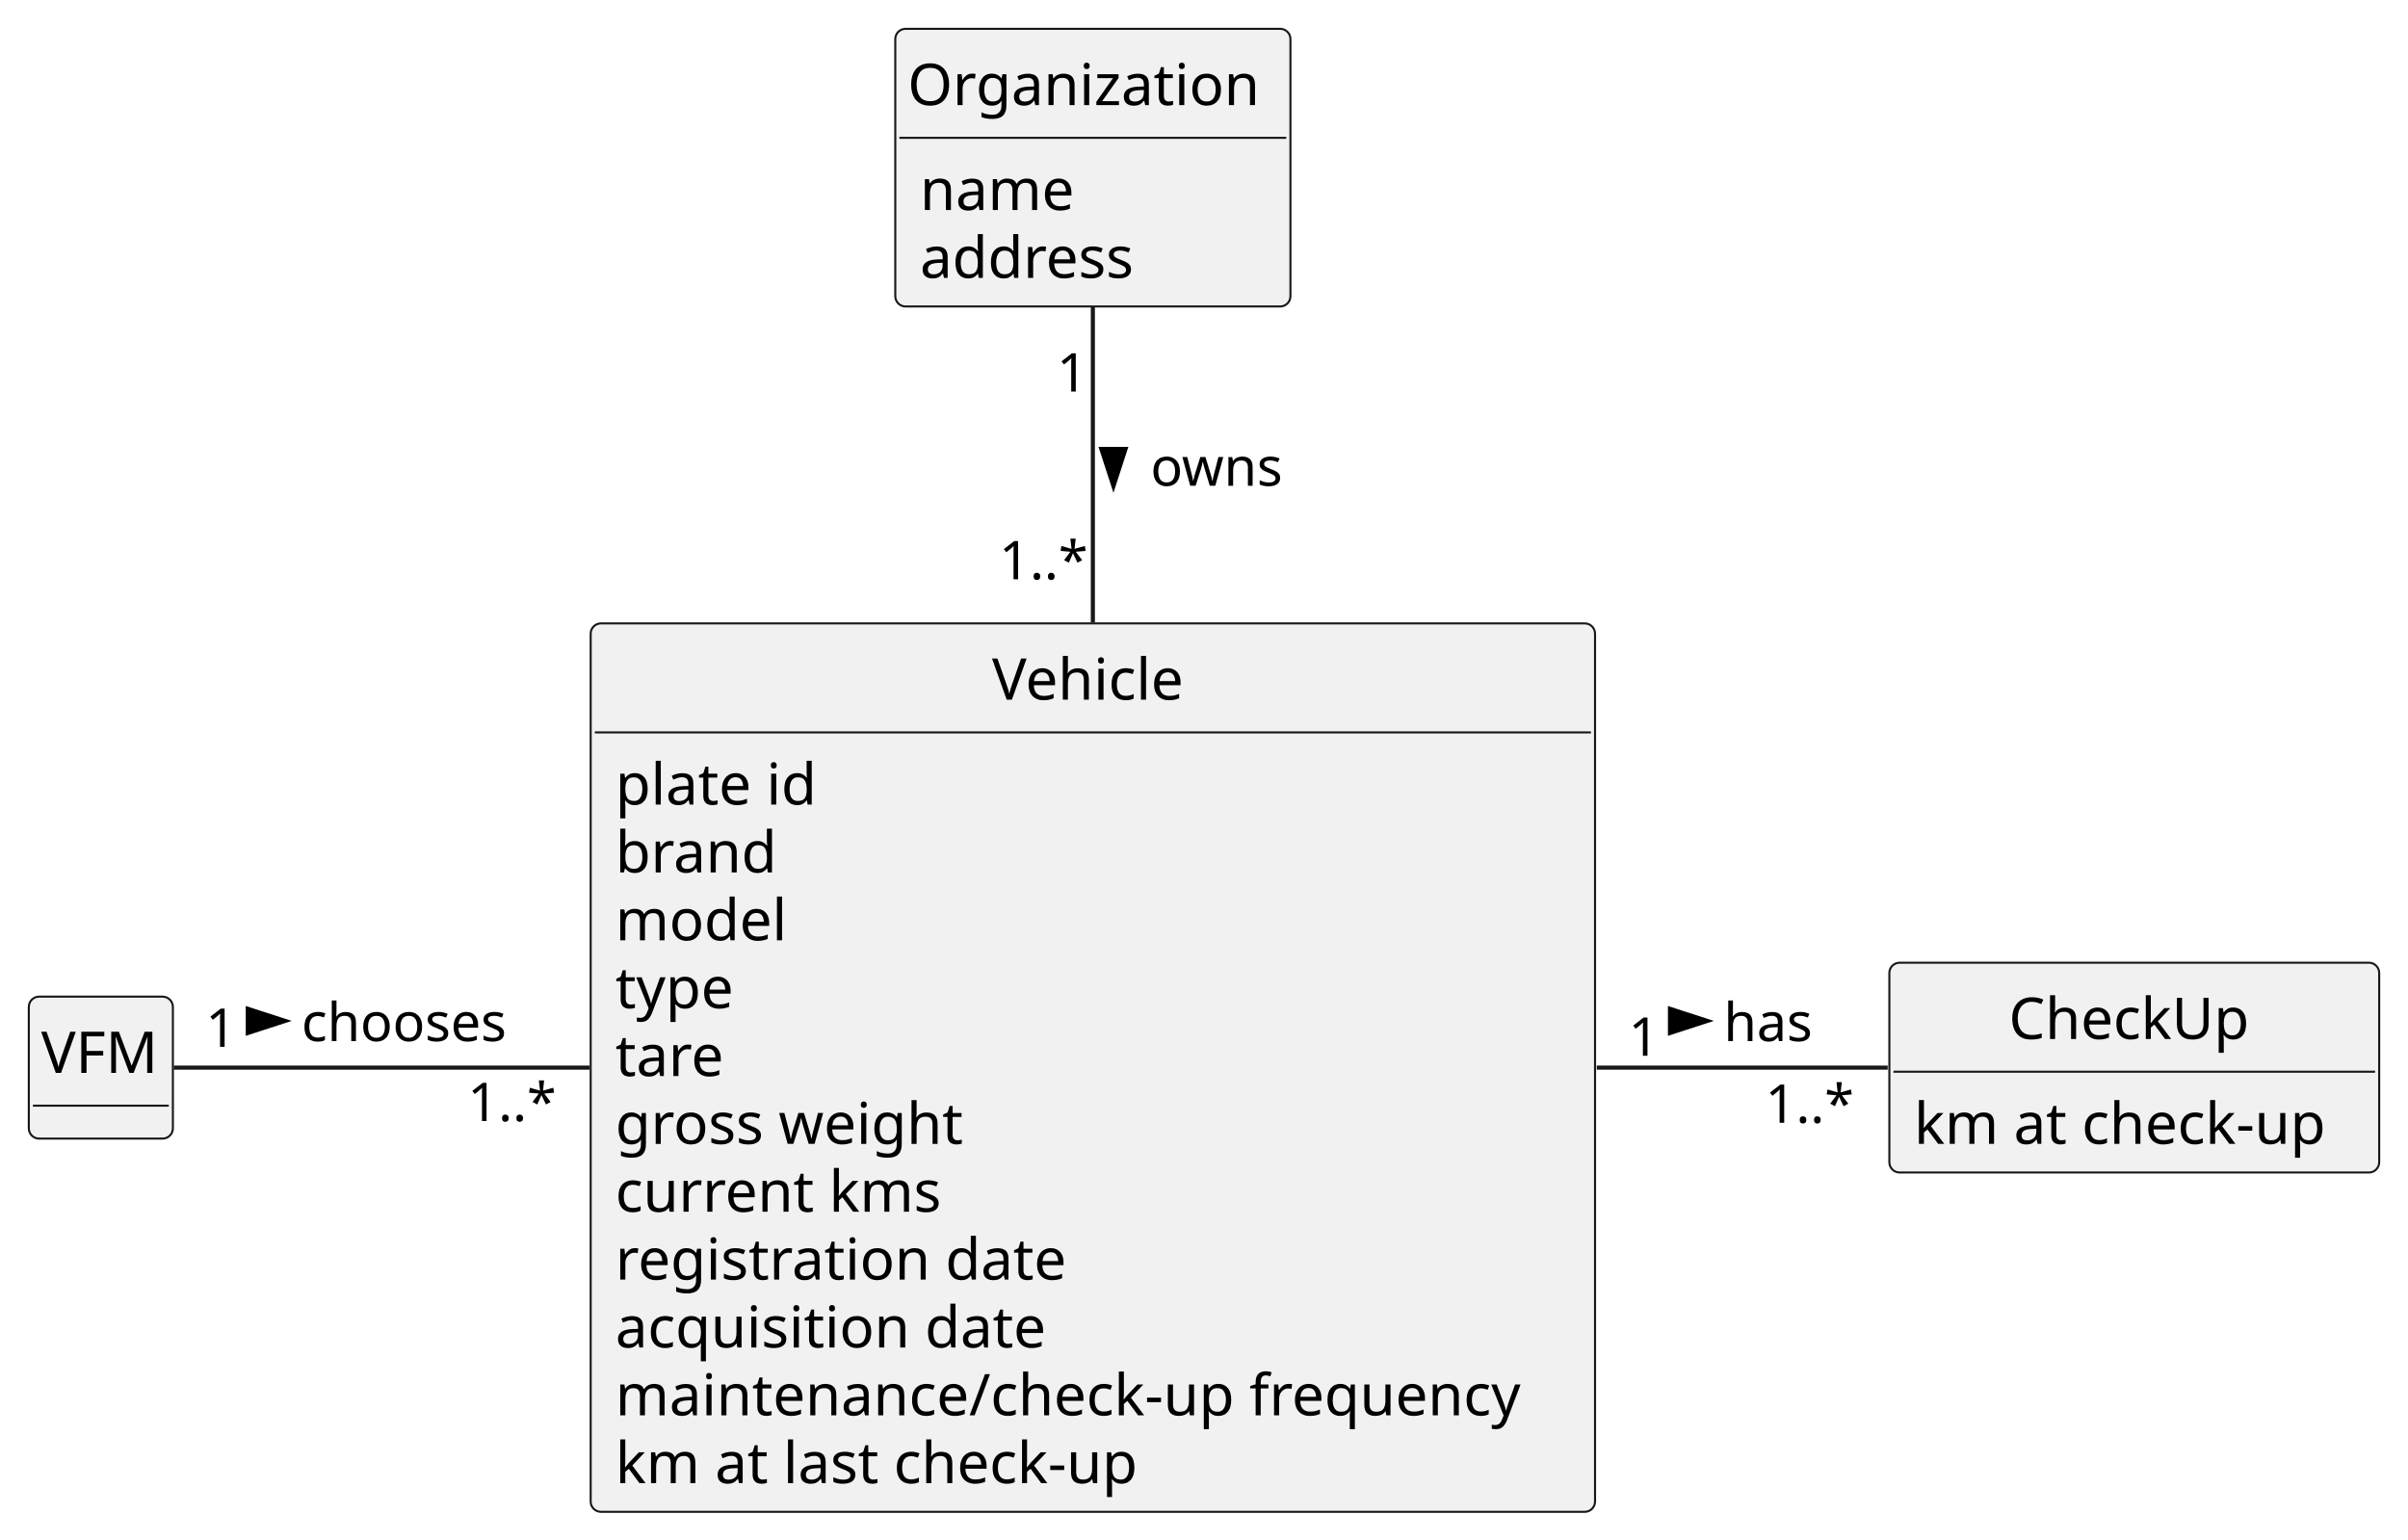
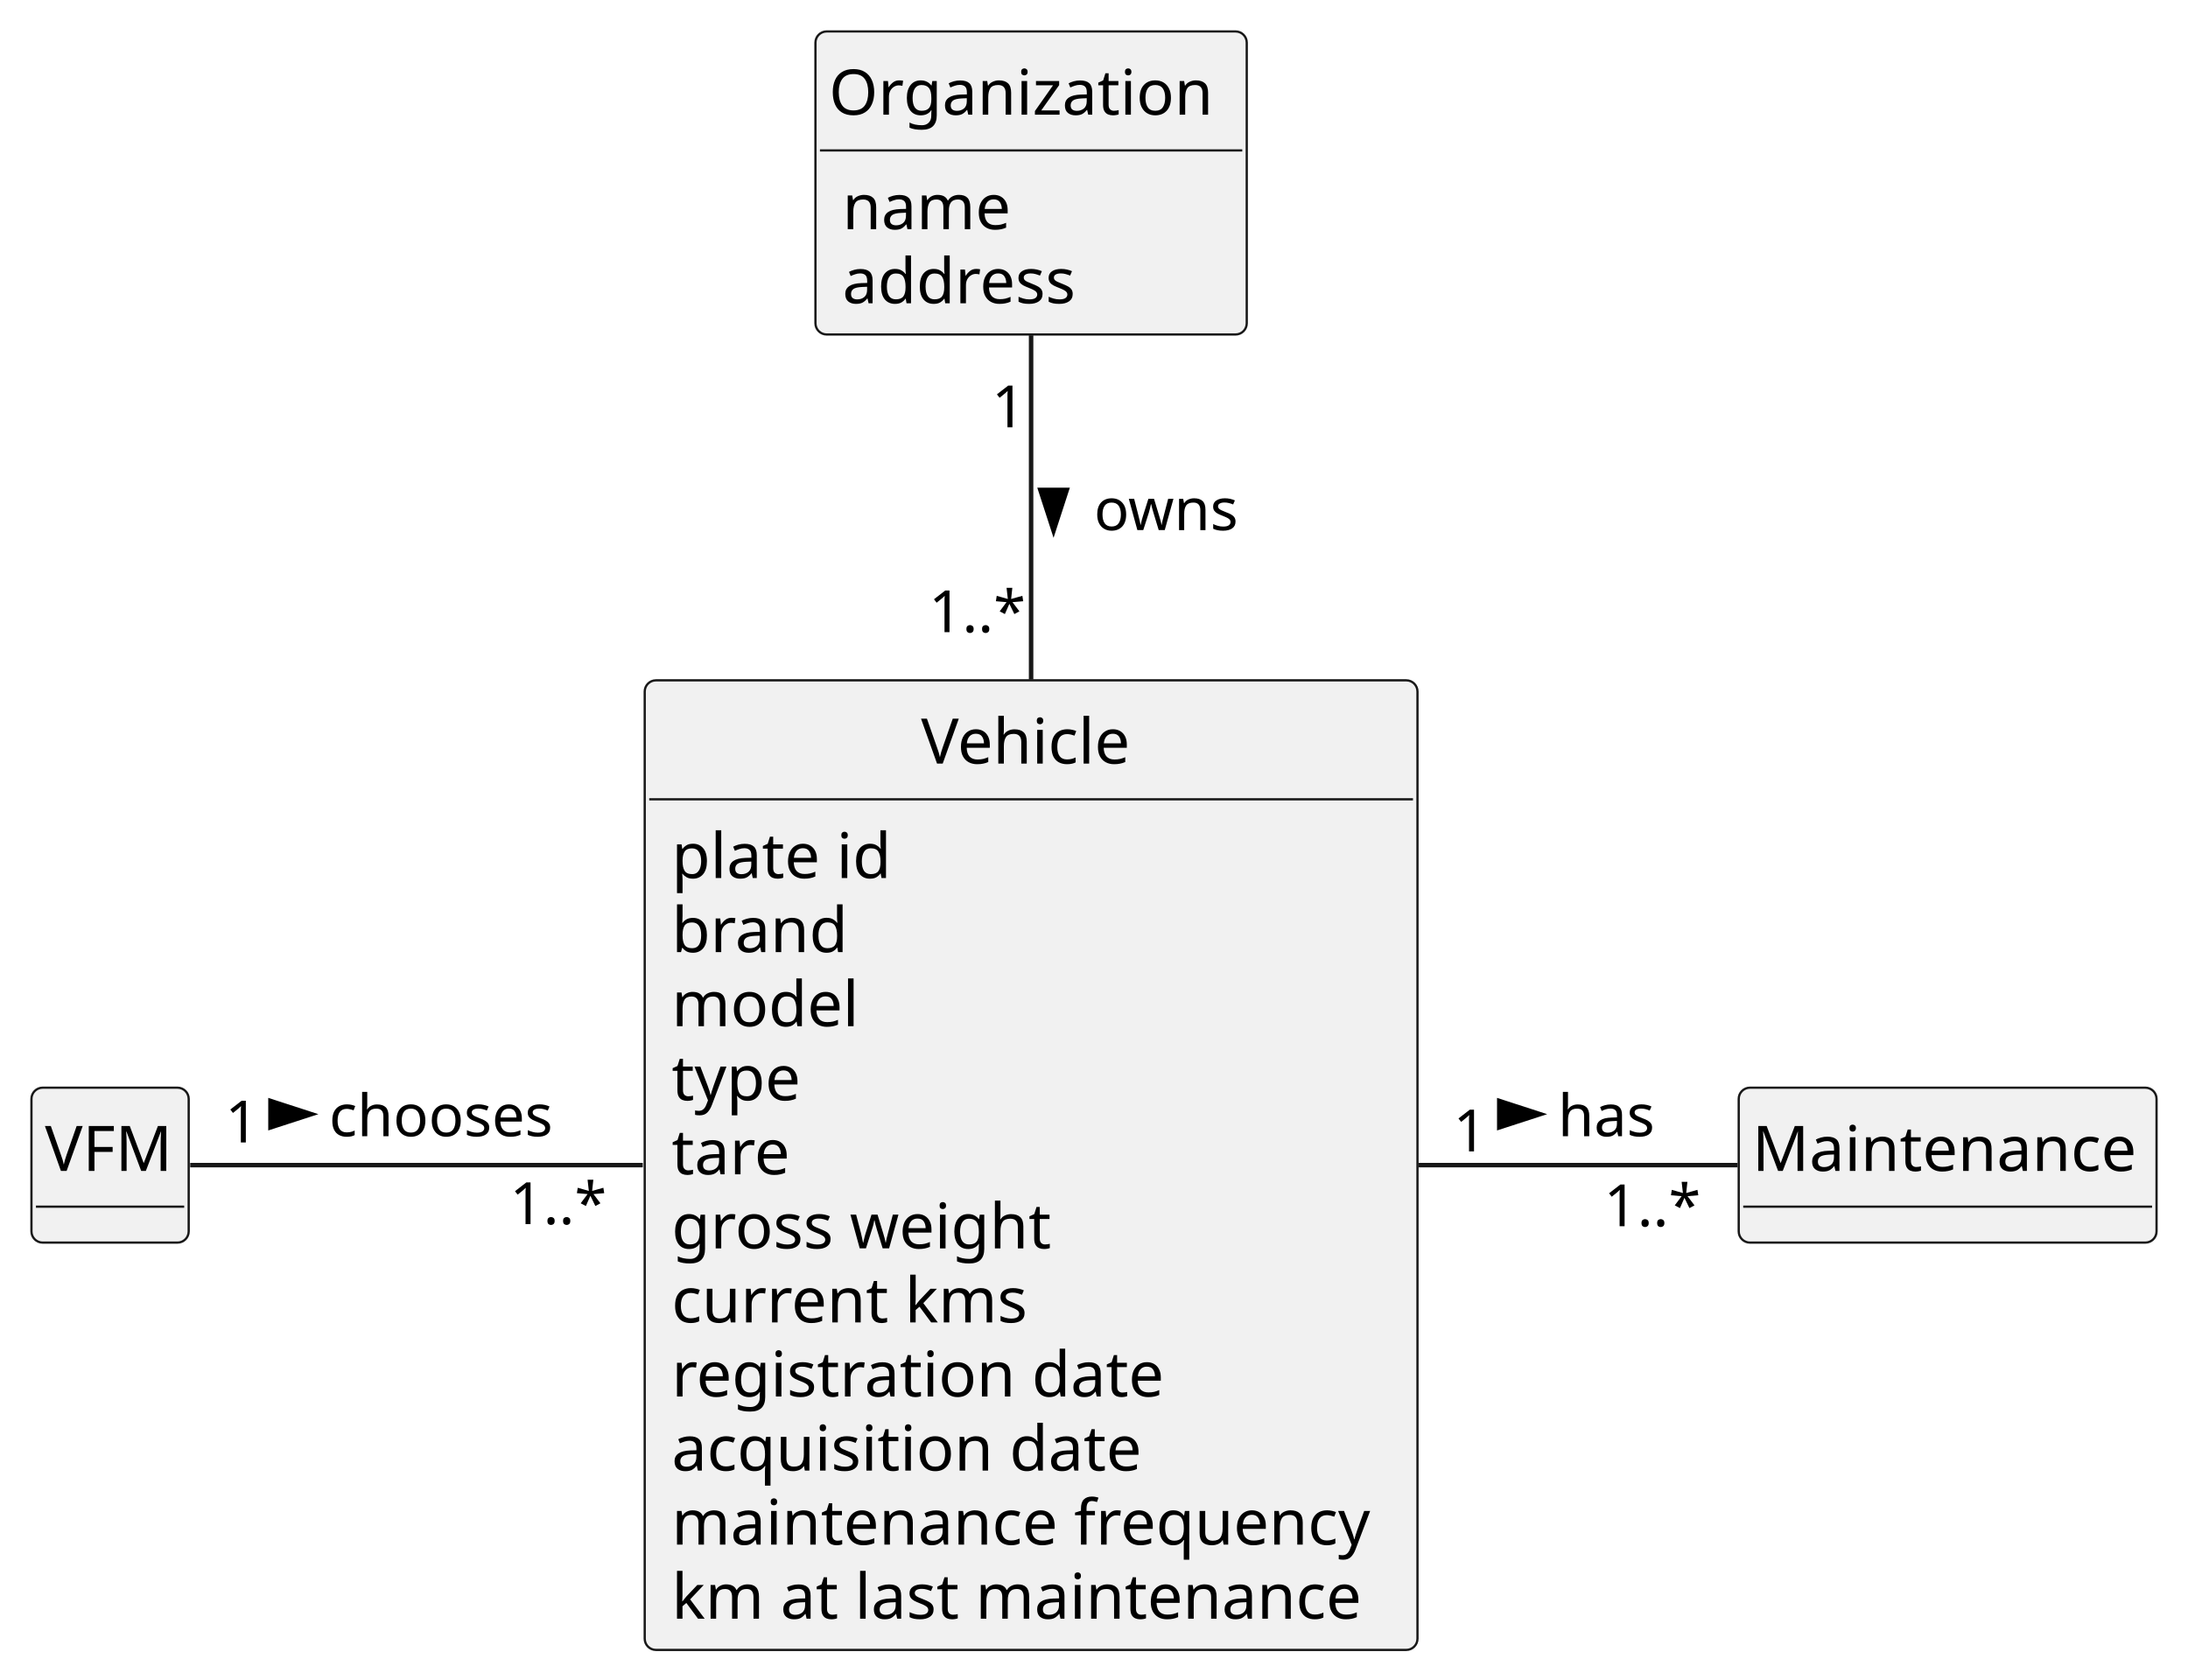
- <svg xmlns="http://www.w3.org/2000/svg" contentStyleType="text/css" height="374px" preserveAspectRatio="none" style="width:585px;height:374px;background:#FFFFFF;" version="1.1" viewBox="0 0 585 374" width="585px" zoomAndPan="magnify">
+ <svg xmlns="http://www.w3.org/2000/svg" contentStyleType="text/css" height="374px" preserveAspectRatio="none" style="width:487px;height:374px;background:#FFFFFF;" version="1.1" viewBox="0 0 487 374" width="487px" zoomAndPan="magnify">
  <defs />
  <g>
    <g id="elem_VFM">
      <rect codeLine="13" fill="#F1F1F1" height="34.488" id="VFM" rx="2.5" ry="2.5" style="stroke:#181818;stroke-width:0.5;" width="35" x="7" y="242.15" />
      <text fill="#000000" font-family="sans-serif" font-size="14" lengthAdjust="spacing" textLength="29" x="10" y="260.685">VFM</text>
      <line style="stroke:#181818;stroke-width:0.5;" x1="8" x2="41" y1="268.638" y2="268.638" />
    </g>
    <g id="elem_Vehicle">
-       <rect codeLine="17" fill="#F1F1F1" height="215.859" id="Vehicle" rx="2.5" ry="2.5" style="stroke:#181818;stroke-width:0.5;" width="244" x="143.5" y="151.46" />
-       <text fill="#000000" font-family="sans-serif" font-size="14" lengthAdjust="spacing" textLength="49" x="241" y="169.995">Vehicle</text>
-       <line style="stroke:#181818;stroke-width:0.5;" x1="144.5" x2="386.5" y1="177.948" y2="177.948" />
+       <rect codeLine="17" fill="#F1F1F1" height="215.859" id="Vehicle" rx="2.5" ry="2.5" style="stroke:#181818;stroke-width:0.5;" width="172" x="143.5" y="151.46" />
+       <text fill="#000000" font-family="sans-serif" font-size="14" lengthAdjust="spacing" textLength="49" x="205" y="169.995">Vehicle</text>
+       <line style="stroke:#181818;stroke-width:0.5;" x1="144.5" x2="314.5" y1="177.948" y2="177.948" />
      <text fill="#000000" font-family="sans-serif" font-size="14" lengthAdjust="spacing" textLength="51" x="149.5" y="195.483">plate id</text>
      <text fill="#000000" font-family="sans-serif" font-size="14" lengthAdjust="spacing" textLength="41" x="149.5" y="211.972">brand</text>
      <text fill="#000000" font-family="sans-serif" font-size="14" lengthAdjust="spacing" textLength="43" x="149.5" y="228.46">model</text>
      <text fill="#000000" font-family="sans-serif" font-size="14" lengthAdjust="spacing" textLength="29" x="149.5" y="244.948">type</text>
      <text fill="#000000" font-family="sans-serif" font-size="14" lengthAdjust="spacing" textLength="27" x="149.5" y="261.437">tare</text>
      <text fill="#000000" font-family="sans-serif" font-size="14" lengthAdjust="spacing" textLength="88" x="149.5" y="277.925">gross weight</text>
      <text fill="#000000" font-family="sans-serif" font-size="14" lengthAdjust="spacing" textLength="82" x="149.5" y="294.413">current kms</text>
      <text fill="#000000" font-family="sans-serif" font-size="14" lengthAdjust="spacing" textLength="114" x="149.5" y="310.901">registration date</text>
      <text fill="#000000" font-family="sans-serif" font-size="14" lengthAdjust="spacing" textLength="109" x="149.5" y="327.39">acquisition date</text>
-       <text fill="#000000" font-family="sans-serif" font-size="14" lengthAdjust="spacing" textLength="232" x="149.5" y="343.878">maintenance/check-up frequency</text>
-       <text fill="#000000" font-family="sans-serif" font-size="14" lengthAdjust="spacing" textLength="135" x="149.5" y="360.366">km at last check-up</text>
+       <text fill="#000000" font-family="sans-serif" font-size="14" lengthAdjust="spacing" textLength="160" x="149.5" y="343.878">maintenance frequency</text>
+       <text fill="#000000" font-family="sans-serif" font-size="14" lengthAdjust="spacing" textLength="158" x="149.5" y="360.366">km at last maintenance</text>
    </g>
    <g id="elem_Organization">
-       <rect codeLine="30" fill="#F1F1F1" height="67.465" id="Organization" rx="2.5" ry="2.5" style="stroke:#181818;stroke-width:0.5;" width="96" x="217.5" y="7" />
-       <text fill="#000000" font-family="sans-serif" font-size="14" lengthAdjust="spacing" textLength="90" x="220.5" y="25.535">Organization</text>
-       <line style="stroke:#181818;stroke-width:0.5;" x1="218.5" x2="312.5" y1="33.488" y2="33.488" />
-       <text fill="#000000" font-family="sans-serif" font-size="14" lengthAdjust="spacing" textLength="38" x="223.5" y="51.023">name</text>
-       <text fill="#000000" font-family="sans-serif" font-size="14" lengthAdjust="spacing" textLength="54" x="223.5" y="67.512">address</text>
+       <rect codeLine="30" fill="#F1F1F1" height="67.465" id="Organization" rx="2.5" ry="2.5" style="stroke:#181818;stroke-width:0.5;" width="96" x="181.5" y="7" />
+       <text fill="#000000" font-family="sans-serif" font-size="14" lengthAdjust="spacing" textLength="90" x="184.5" y="25.535">Organization</text>
+       <line style="stroke:#181818;stroke-width:0.5;" x1="182.5" x2="276.5" y1="33.488" y2="33.488" />
+       <text fill="#000000" font-family="sans-serif" font-size="14" lengthAdjust="spacing" textLength="38" x="187.5" y="51.023">name</text>
+       <text fill="#000000" font-family="sans-serif" font-size="14" lengthAdjust="spacing" textLength="54" x="187.5" y="67.512">address</text>
    </g>
-     <g id="elem_CheckUp">
-       <rect codeLine="35" fill="#F1F1F1" height="50.977" id="CheckUp" rx="2.5" ry="2.5" style="stroke:#181818;stroke-width:0.5;" width="119" x="459" y="233.9" />
-       <text fill="#000000" font-family="sans-serif" font-size="14" lengthAdjust="spacing" textLength="61" x="488" y="252.435">CheckUp</text>
-       <line style="stroke:#181818;stroke-width:0.5;" x1="460" x2="577" y1="260.388" y2="260.388" />
-       <text fill="#000000" font-family="sans-serif" font-size="14" lengthAdjust="spacing" textLength="107" x="465" y="277.923">km at check-up</text>
+     <g id="elem_Maintenance">
+       <rect codeLine="35" fill="#F1F1F1" height="34.488" id="Maintenance" rx="2.5" ry="2.5" style="stroke:#181818;stroke-width:0.5;" width="93" x="387" y="242.15" />
+       <text fill="#000000" font-family="sans-serif" font-size="14" lengthAdjust="spacing" textLength="87" x="390" y="260.685">Maintenance</text>
+       <line style="stroke:#181818;stroke-width:0.5;" x1="388" x2="479" y1="268.638" y2="268.638" />
    </g>
    <g id="link_Organization_Vehicle">
-       <path codeLine="39" d="M265.5,74.63 C265.5,95.35 265.5,123.37 265.5,151.29 " fill="none" id="Organization-Vehicle" style="stroke:#181818;stroke-width:1.0;" />
-       <polygon fill="#000000" points="270.5,118.115,273.439,109.07,267.561,109.07,270.5,118.115" style="stroke:#000000;stroke-width:1.0;" />
-       <text fill="#000000" font-family="sans-serif" font-size="13" lengthAdjust="spacing" textLength="33" x="279.5" y="118.028">owns</text>
-       <text fill="#000000" font-family="sans-serif" font-size="13" lengthAdjust="spacing" textLength="8" x="256.738" y="95.119">1</text>
-       <text fill="#000000" font-family="sans-serif" font-size="13" lengthAdjust="spacing" textLength="22" x="242.727" y="140.741">1..*</text>
+       <path codeLine="39" d="M229.5,74.63 C229.5,95.35 229.5,123.37 229.5,151.29 " fill="none" id="Organization-Vehicle" style="stroke:#181818;stroke-width:1.0;" />
+       <polygon fill="#000000" points="234.5,118.115,237.439,109.07,231.561,109.07,234.5,118.115" style="stroke:#000000;stroke-width:1.0;" />
+       <text fill="#000000" font-family="sans-serif" font-size="13" lengthAdjust="spacing" textLength="33" x="243.5" y="118.028">owns</text>
+       <text fill="#000000" font-family="sans-serif" font-size="13" lengthAdjust="spacing" textLength="8" x="220.738" y="95.119">1</text>
+       <text fill="#000000" font-family="sans-serif" font-size="13" lengthAdjust="spacing" textLength="22" x="206.727" y="140.741">1..*</text>
    </g>
    <g id="link_VFM_Vehicle">
-       <path codeLine="40" d="M42.22,259.39 C64.18,259.39 103.57,259.39 143.21,259.39 " fill="none" id="VFM-Vehicle" style="stroke:#181818;stroke-width:1.0;" />
+       <path codeLine="40" d="M42.33,259.39 C64.93,259.39 105.48,259.39 143.07,259.39 " fill="none" id="VFM-Vehicle" style="stroke:#181818;stroke-width:1.0;" />
      <polygon fill="#000000" points="69.25,248.045,60.205,245.106,60.205,250.984,69.25,248.045" style="stroke:#000000;stroke-width:1.0;" />
      <text fill="#000000" font-family="sans-serif" font-size="13" lengthAdjust="spacing" textLength="52" x="73.25" y="252.958">chooses</text>
-       <text fill="#000000" font-family="sans-serif" font-size="13" lengthAdjust="spacing" textLength="8" x="49.958" y="254.34">1</text>
-       <text fill="#000000" font-family="sans-serif" font-size="13" lengthAdjust="spacing" textLength="22" x="113.593" y="272.377">1..*</text>
+       <text fill="#000000" font-family="sans-serif" font-size="13" lengthAdjust="spacing" textLength="8" x="50.107" y="254.34">1</text>
+       <text fill="#000000" font-family="sans-serif" font-size="13" lengthAdjust="spacing" textLength="22" x="113.474" y="272.521">1..*</text>
    </g>
-     <g id="link_Vehicle_CheckUp">
-       <path codeLine="41" d="M387.92,259.39 C412.52,259.39 437.32,259.39 458.6,259.39 " fill="none" id="Vehicle-CheckUp" style="stroke:#181818;stroke-width:1.0;" />
-       <polygon fill="#000000" points="414.75,248.045,405.705,245.106,405.705,250.984,414.75,248.045" style="stroke:#000000;stroke-width:1.0;" />
-       <text fill="#000000" font-family="sans-serif" font-size="13" lengthAdjust="spacing" textLength="22" x="418.75" y="252.958">has</text>
-       <text fill="#000000" font-family="sans-serif" font-size="13" lengthAdjust="spacing" textLength="8" x="395.624" y="256.511">1</text>
-       <text fill="#000000" font-family="sans-serif" font-size="13" lengthAdjust="spacing" textLength="22" x="428.845" y="272.796">1..*</text>
+     <g id="link_Vehicle_Maintenance">
+       <path codeLine="41" d="M315.72,259.39 C340.08,259.39 365.67,259.39 386.75,259.39 " fill="none" id="Vehicle-Maintenance" style="stroke:#181818;stroke-width:1.0;" />
+       <polygon fill="#000000" points="342.75,248.045,333.705,245.106,333.705,250.984,342.75,248.045" style="stroke:#000000;stroke-width:1.0;" />
+       <text fill="#000000" font-family="sans-serif" font-size="13" lengthAdjust="spacing" textLength="22" x="346.75" y="252.958">has</text>
+       <text fill="#000000" font-family="sans-serif" font-size="13" lengthAdjust="spacing" textLength="8" x="323.473" y="256.327">1</text>
+       <text fill="#000000" font-family="sans-serif" font-size="13" lengthAdjust="spacing" textLength="22" x="356.99" y="272.986">1..*</text>
    </g>
  </g>
</svg>
